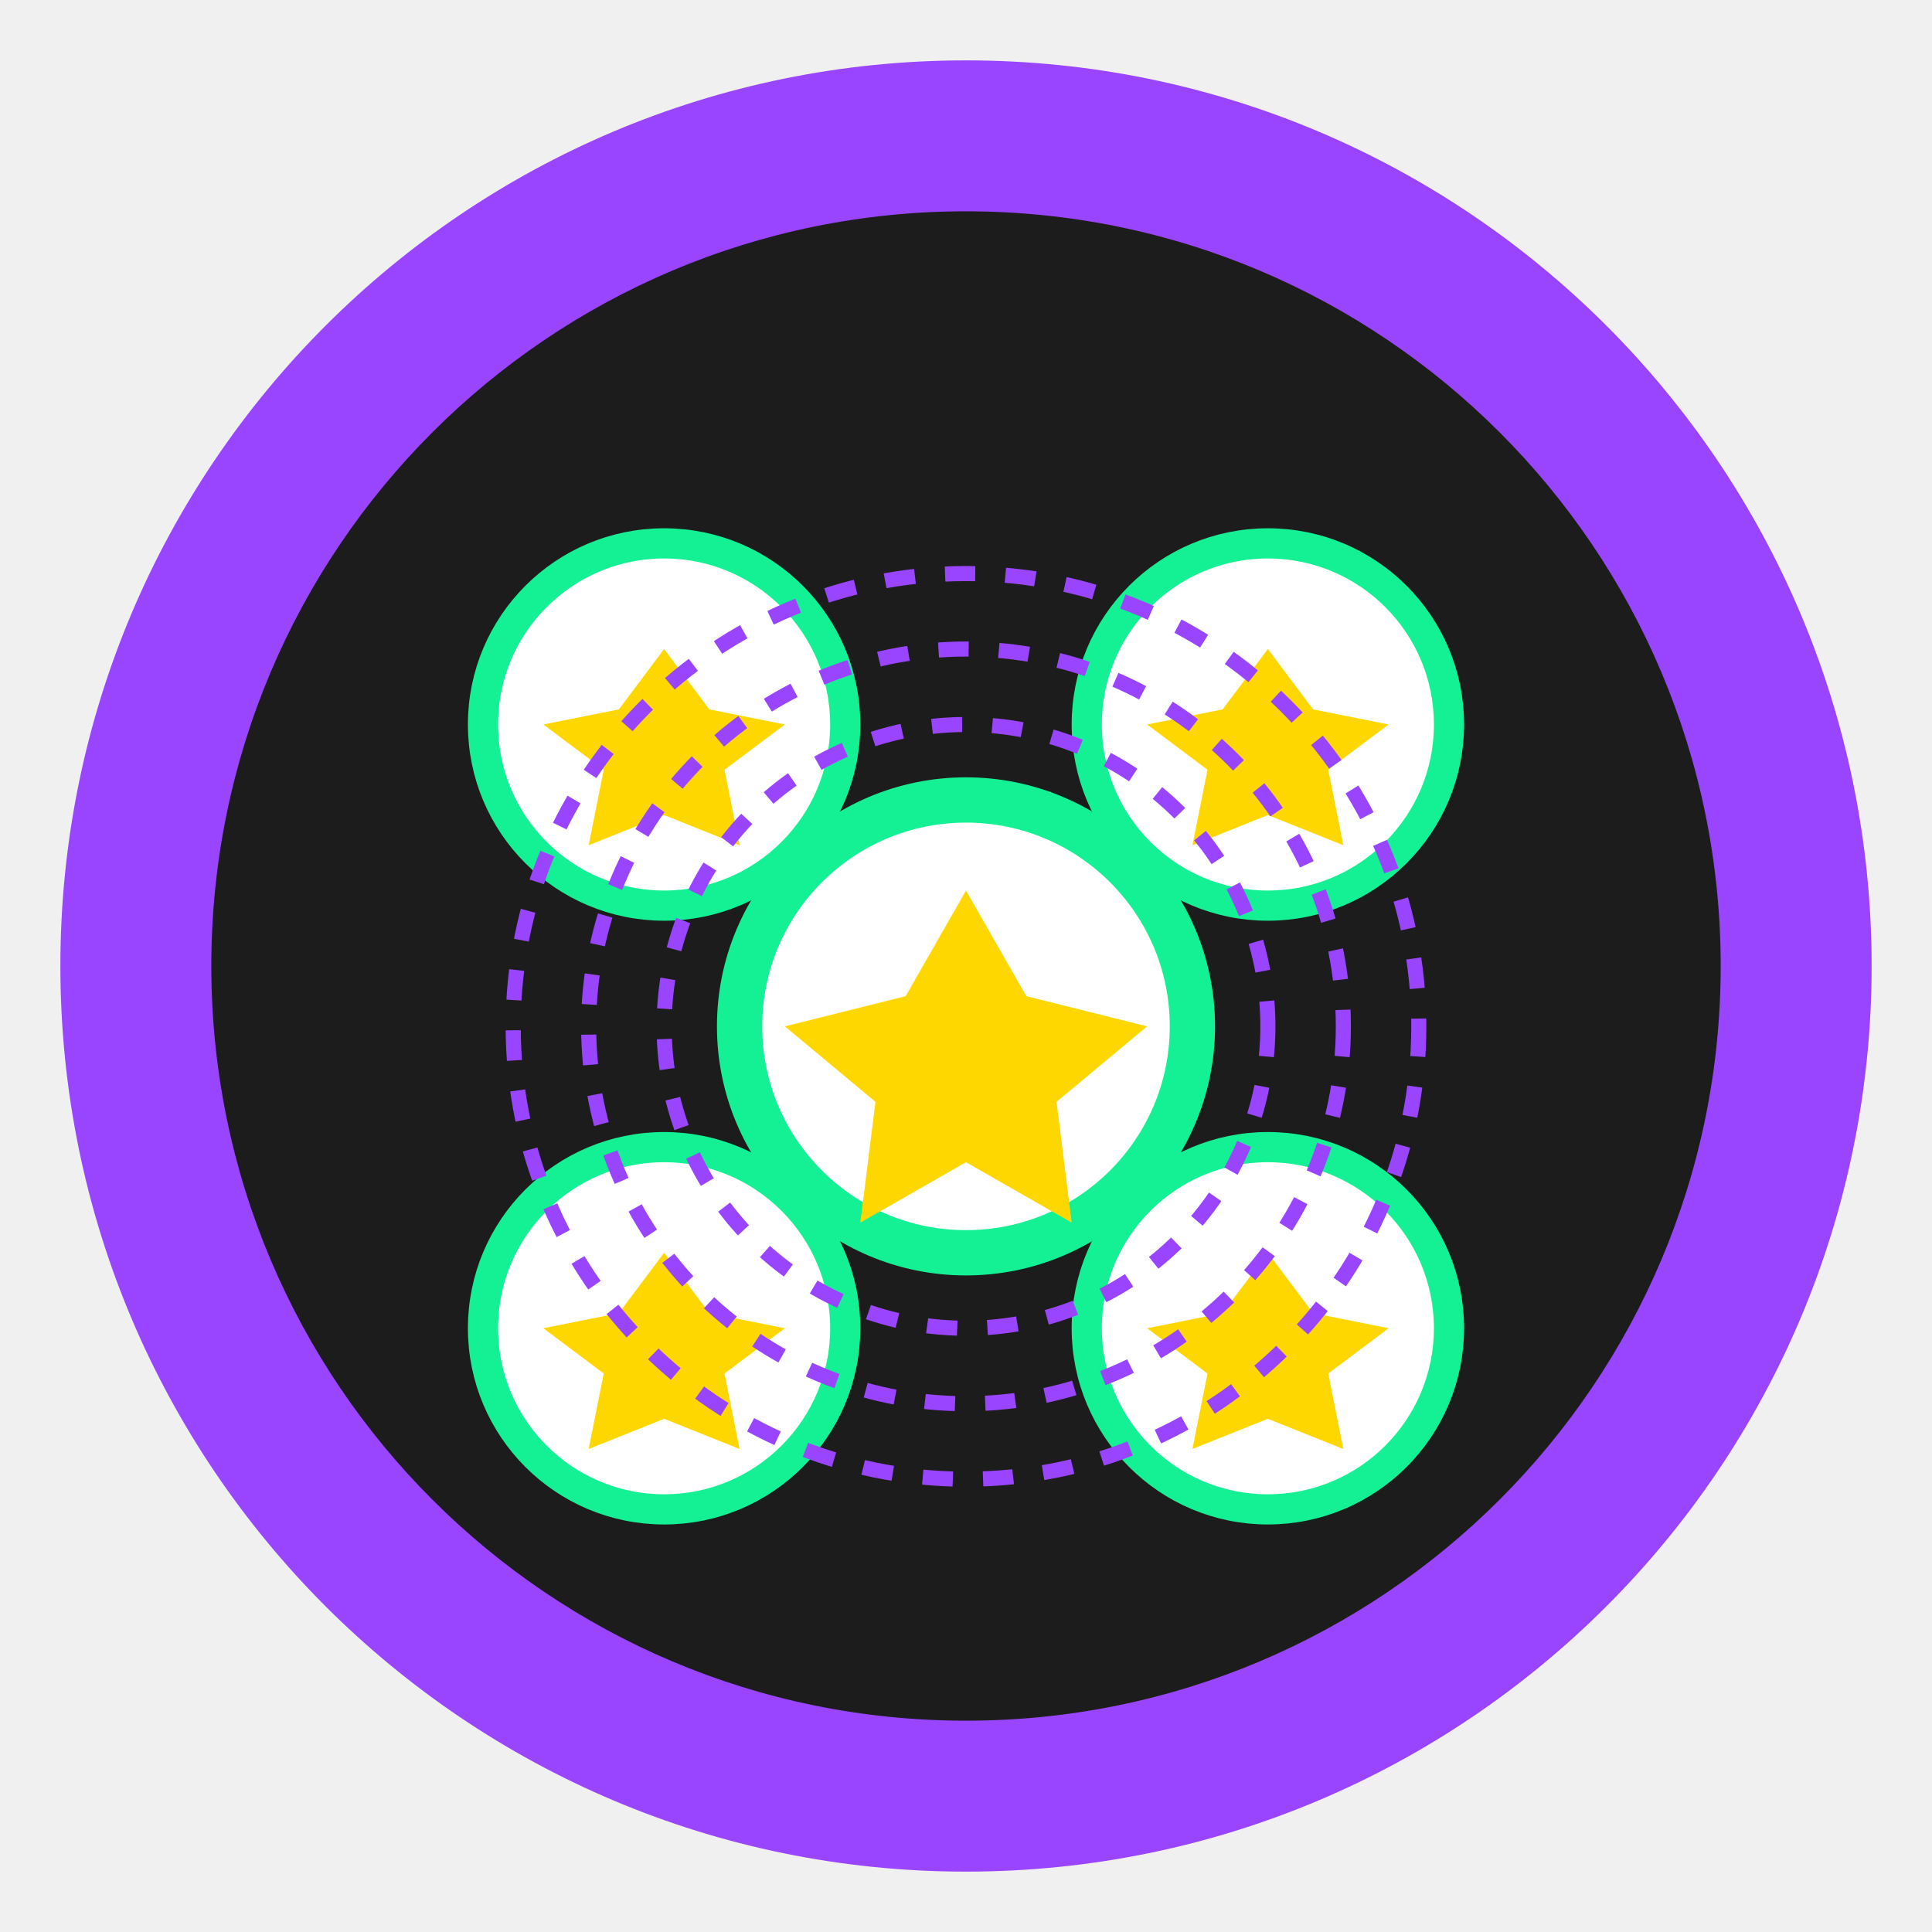
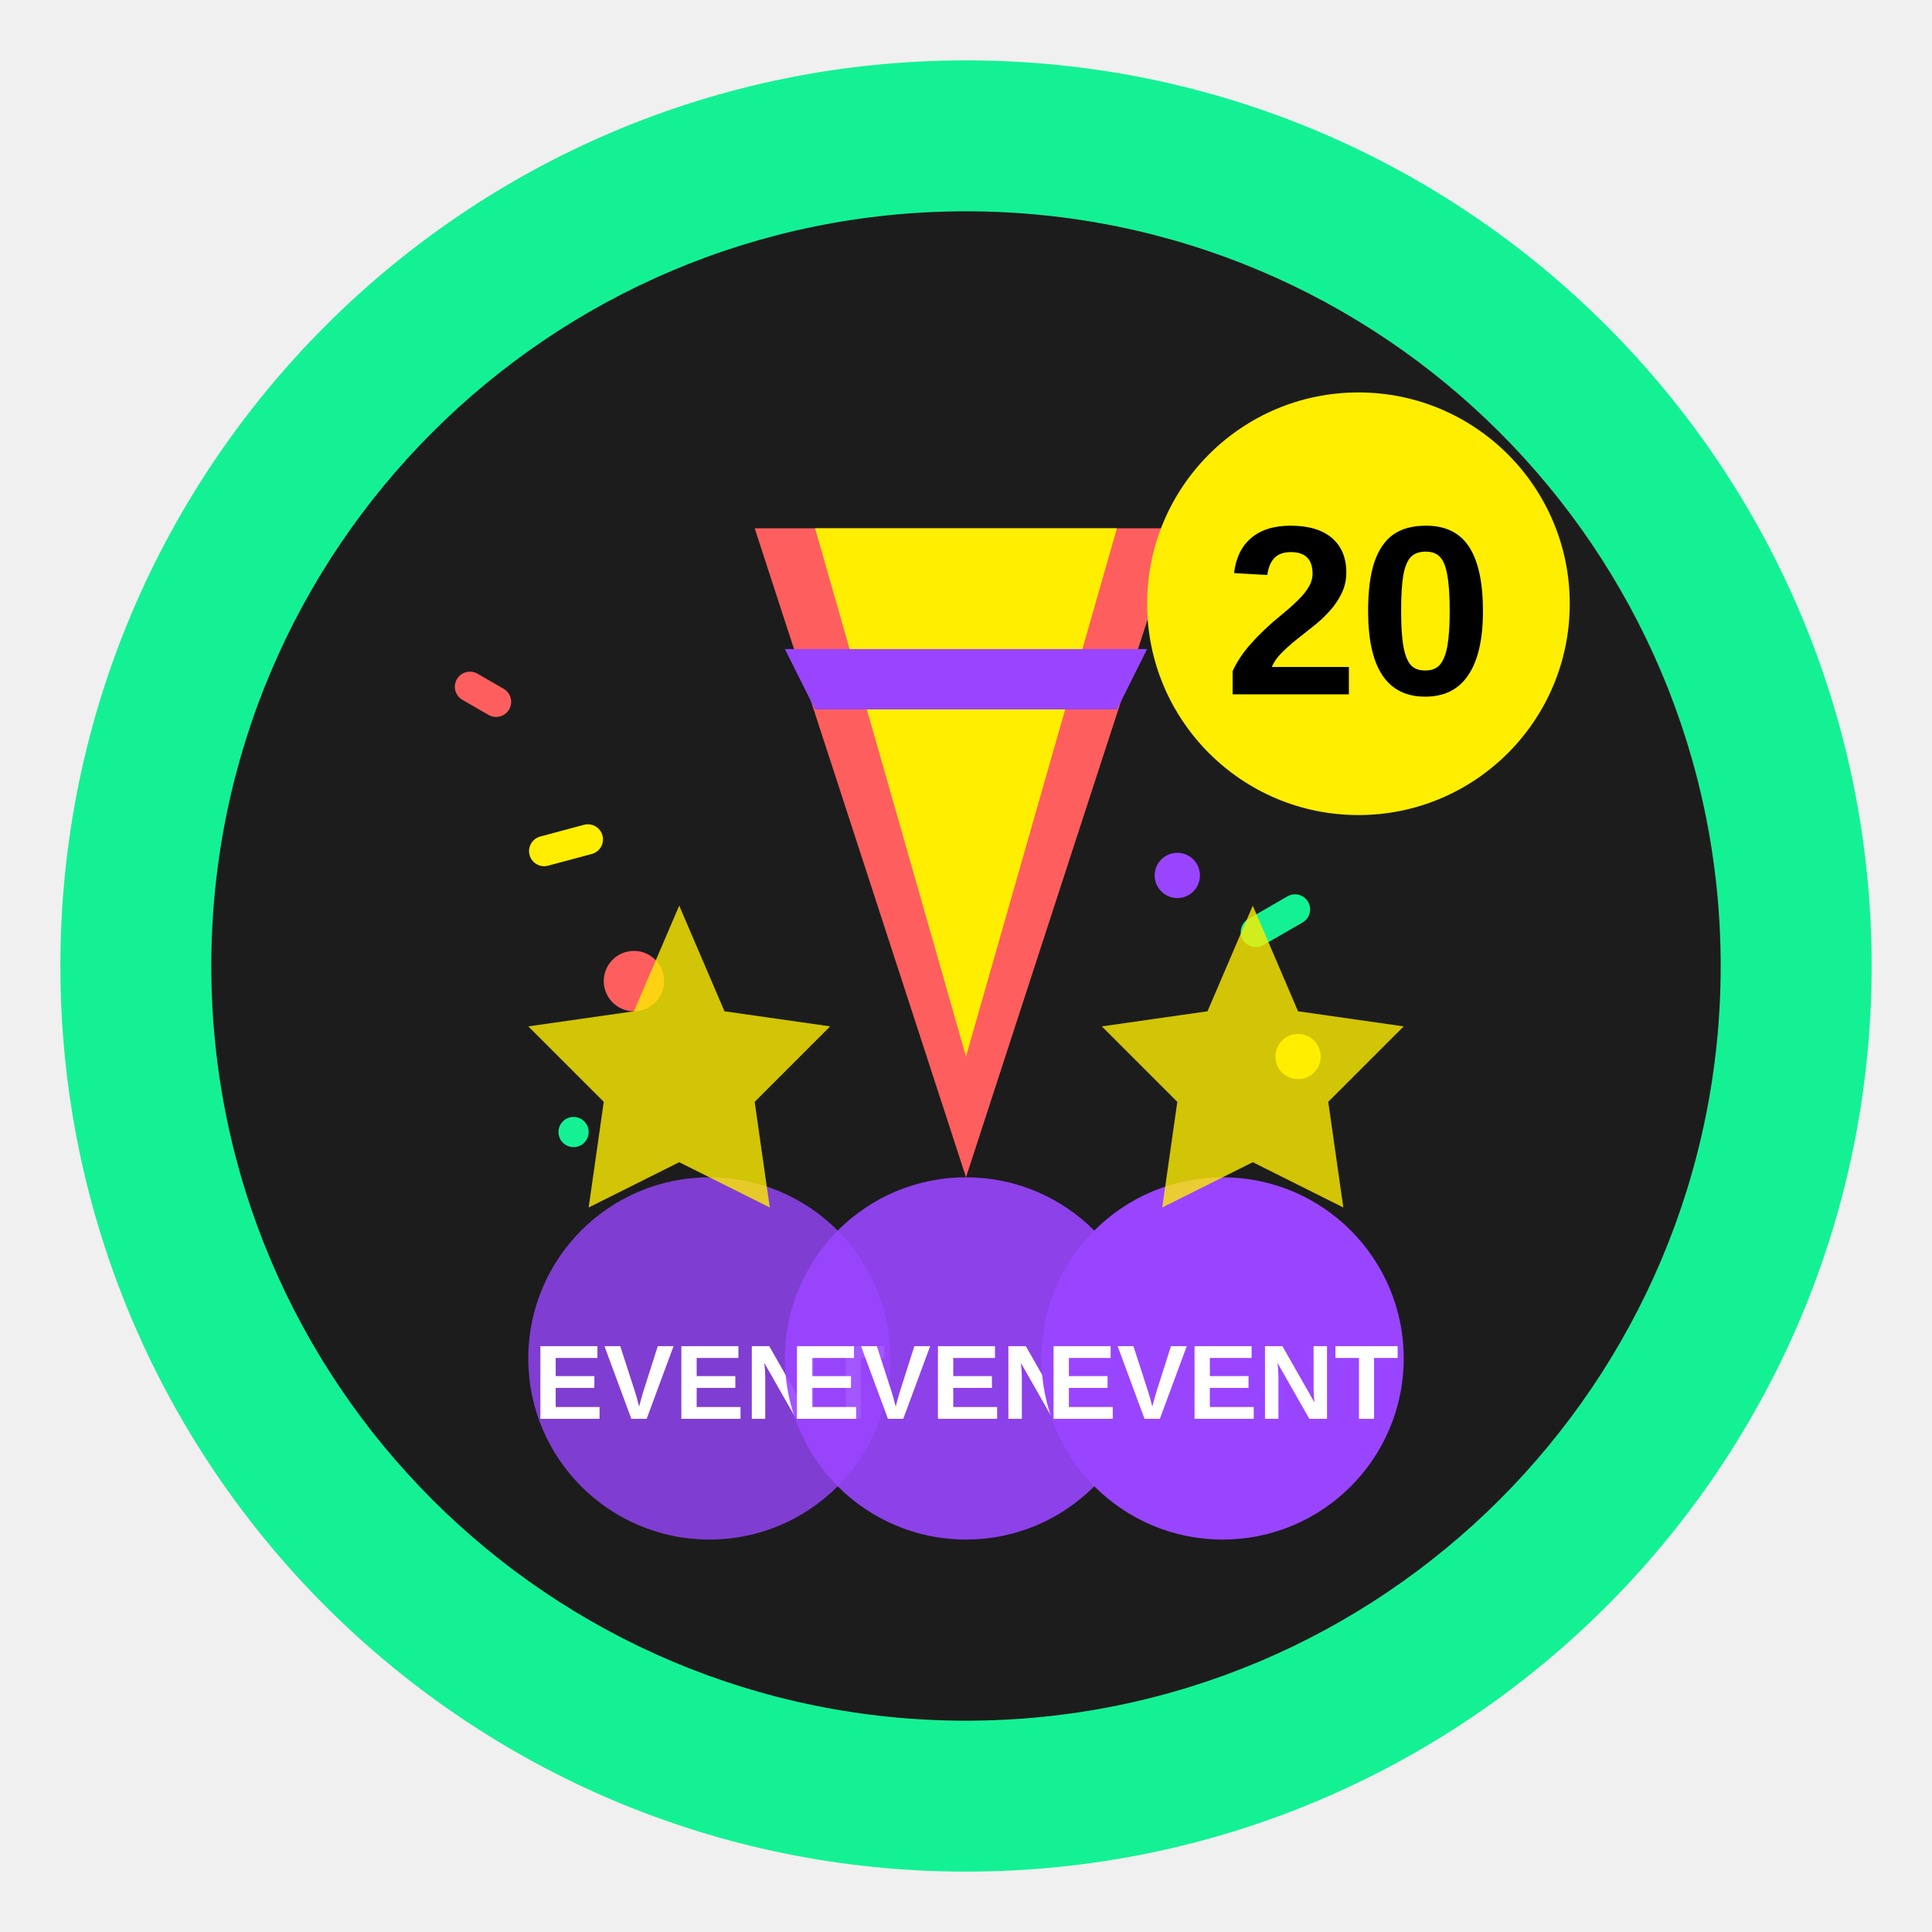
<svg xmlns="http://www.w3.org/2000/svg" width="128px" height="128px" viewBox="0 0 128 128" version="1.1">
-   <circle cx="64" cy="64" r="60" fill="#9945FF" />
+   <circle cx="64" cy="64" r="60" fill="#14F195" />
  <circle cx="64" cy="64" r="50" fill="#1C1C1C" />
-   <circle cx="44" cy="48" r="12" fill="#FFFFFF" stroke="#14F195" stroke-width="2" />
-   <circle cx="84" cy="48" r="12" fill="#FFFFFF" stroke="#14F195" stroke-width="2" />
-   <circle cx="44" cy="88" r="12" fill="#FFFFFF" stroke="#14F195" stroke-width="2" />
-   <circle cx="84" cy="88" r="12" fill="#FFFFFF" stroke="#14F195" stroke-width="2" />
-   <circle cx="64" cy="68" r="15" fill="#FFFFFF" stroke="#14F195" stroke-width="3" />
-   <path d="M44,43 L47,47 L52,48 L48,51 L49,56 L44,54 L39,56 L40,51 L36,48 L41,47 Z" fill="#FFD700" />
-   <path d="M84,43 L87,47 L92,48 L88,51 L89,56 L84,54 L79,56 L80,51 L76,48 L81,47 Z" fill="#FFD700" />
-   <path d="M44,83 L47,87 L52,88 L48,91 L49,96 L44,94 L39,96 L40,91 L36,88 L41,87 Z" fill="#FFD700" />
-   <path d="M84,83 L87,87 L92,88 L88,91 L89,96 L84,94 L79,96 L80,91 L76,88 L81,87 Z" fill="#FFD700" />
-   <path d="M64,59 L68,66 L76,68 L70,73 L71,81 L64,77 L57,81 L58,73 L52,68 L60,66 Z" fill="#FFD700" />
-   <circle cx="64" cy="68" r="20" stroke="#9945FF" stroke-width="1" stroke-dasharray="2,2" fill="none" />
-   <circle cx="64" cy="68" r="25" stroke="#9945FF" stroke-width="1" stroke-dasharray="2,2" fill="none" />
-   <circle cx="64" cy="68" r="30" stroke="#9945FF" stroke-width="1" stroke-dasharray="2,2" fill="none" />
+   <path d="M50,35 L78,35 L64,78 Z" fill="#FF5E5E" />
+   <path d="M54,35 L74,35 L64,70 Z" fill="#FFEE00" />
+   <path d="M52,43 L76,43 L74,47 L54,47 Z" fill="#9945FF" />
+   <rect x="30" y="45" width="4" height="2" rx="1" fill="#FF5E5E" transform="rotate(30 32 46)" />
+   <rect x="35" y="55" width="5" height="2" rx="1" fill="#FFEE00" transform="rotate(-15 37.5 56)" />
+   <rect x="90" y="48" width="4" height="2" rx="1" fill="#9945FF" transform="rotate(45 92 49)" />
+   <rect x="82" y="60" width="5" height="2" rx="1" fill="#14F195" transform="rotate(-30 84.5 61)" />
+   <circle cx="42" cy="65" r="2" fill="#FF5E5E" />
+   <circle cx="86" cy="70" r="1.5" fill="#FFEE00" />
+   <circle cx="38" cy="75" r="1" fill="#14F195" />
+   <circle cx="78" cy="58" r="1.5" fill="#9945FF" />
+   <g transform="translate(47, 90)">
+     <circle cx="0" cy="0" r="12" fill="#9945FF" opacity="0.8" />
+     <text x="0" y="4" font-family="Arial" font-size="7" font-weight="bold" text-anchor="middle" fill="#FFFFFF">EVENT</text>
+   </g>
+   <g transform="translate(64, 90)">
+     <circle cx="0" cy="0" r="12" fill="#9945FF" opacity="0.9" />
+     <text x="0" y="4" font-family="Arial" font-size="7" font-weight="bold" text-anchor="middle" fill="#FFFFFF">EVENT</text>
+   </g>
+   <g transform="translate(81, 90)">
+     <circle cx="0" cy="0" r="12" fill="#9945FF" />
+     <text x="0" y="4" font-family="Arial" font-size="7" font-weight="bold" text-anchor="middle" fill="#FFFFFF">EVENT</text>
+   </g>
+   <path d="M45,60 L48,67 L55,68 L50,73 L51,80 L45,77 L39,80 L40,73 L35,68 L42,67 Z" fill="#FFEE00" opacity="0.8" />
+   <path d="M83,60 L86,67 L93,68 L88,73 L89,80 L83,77 L77,80 L78,73 L73,68 L80,67 Z" fill="#FFEE00" opacity="0.8" />
+   <circle cx="90" cy="40" r="14" fill="#FFEE00" />
+   <text x="90" y="46" font-family="Arial" font-size="16" font-weight="bold" text-anchor="middle" fill="#000000">20</text>
</svg>
